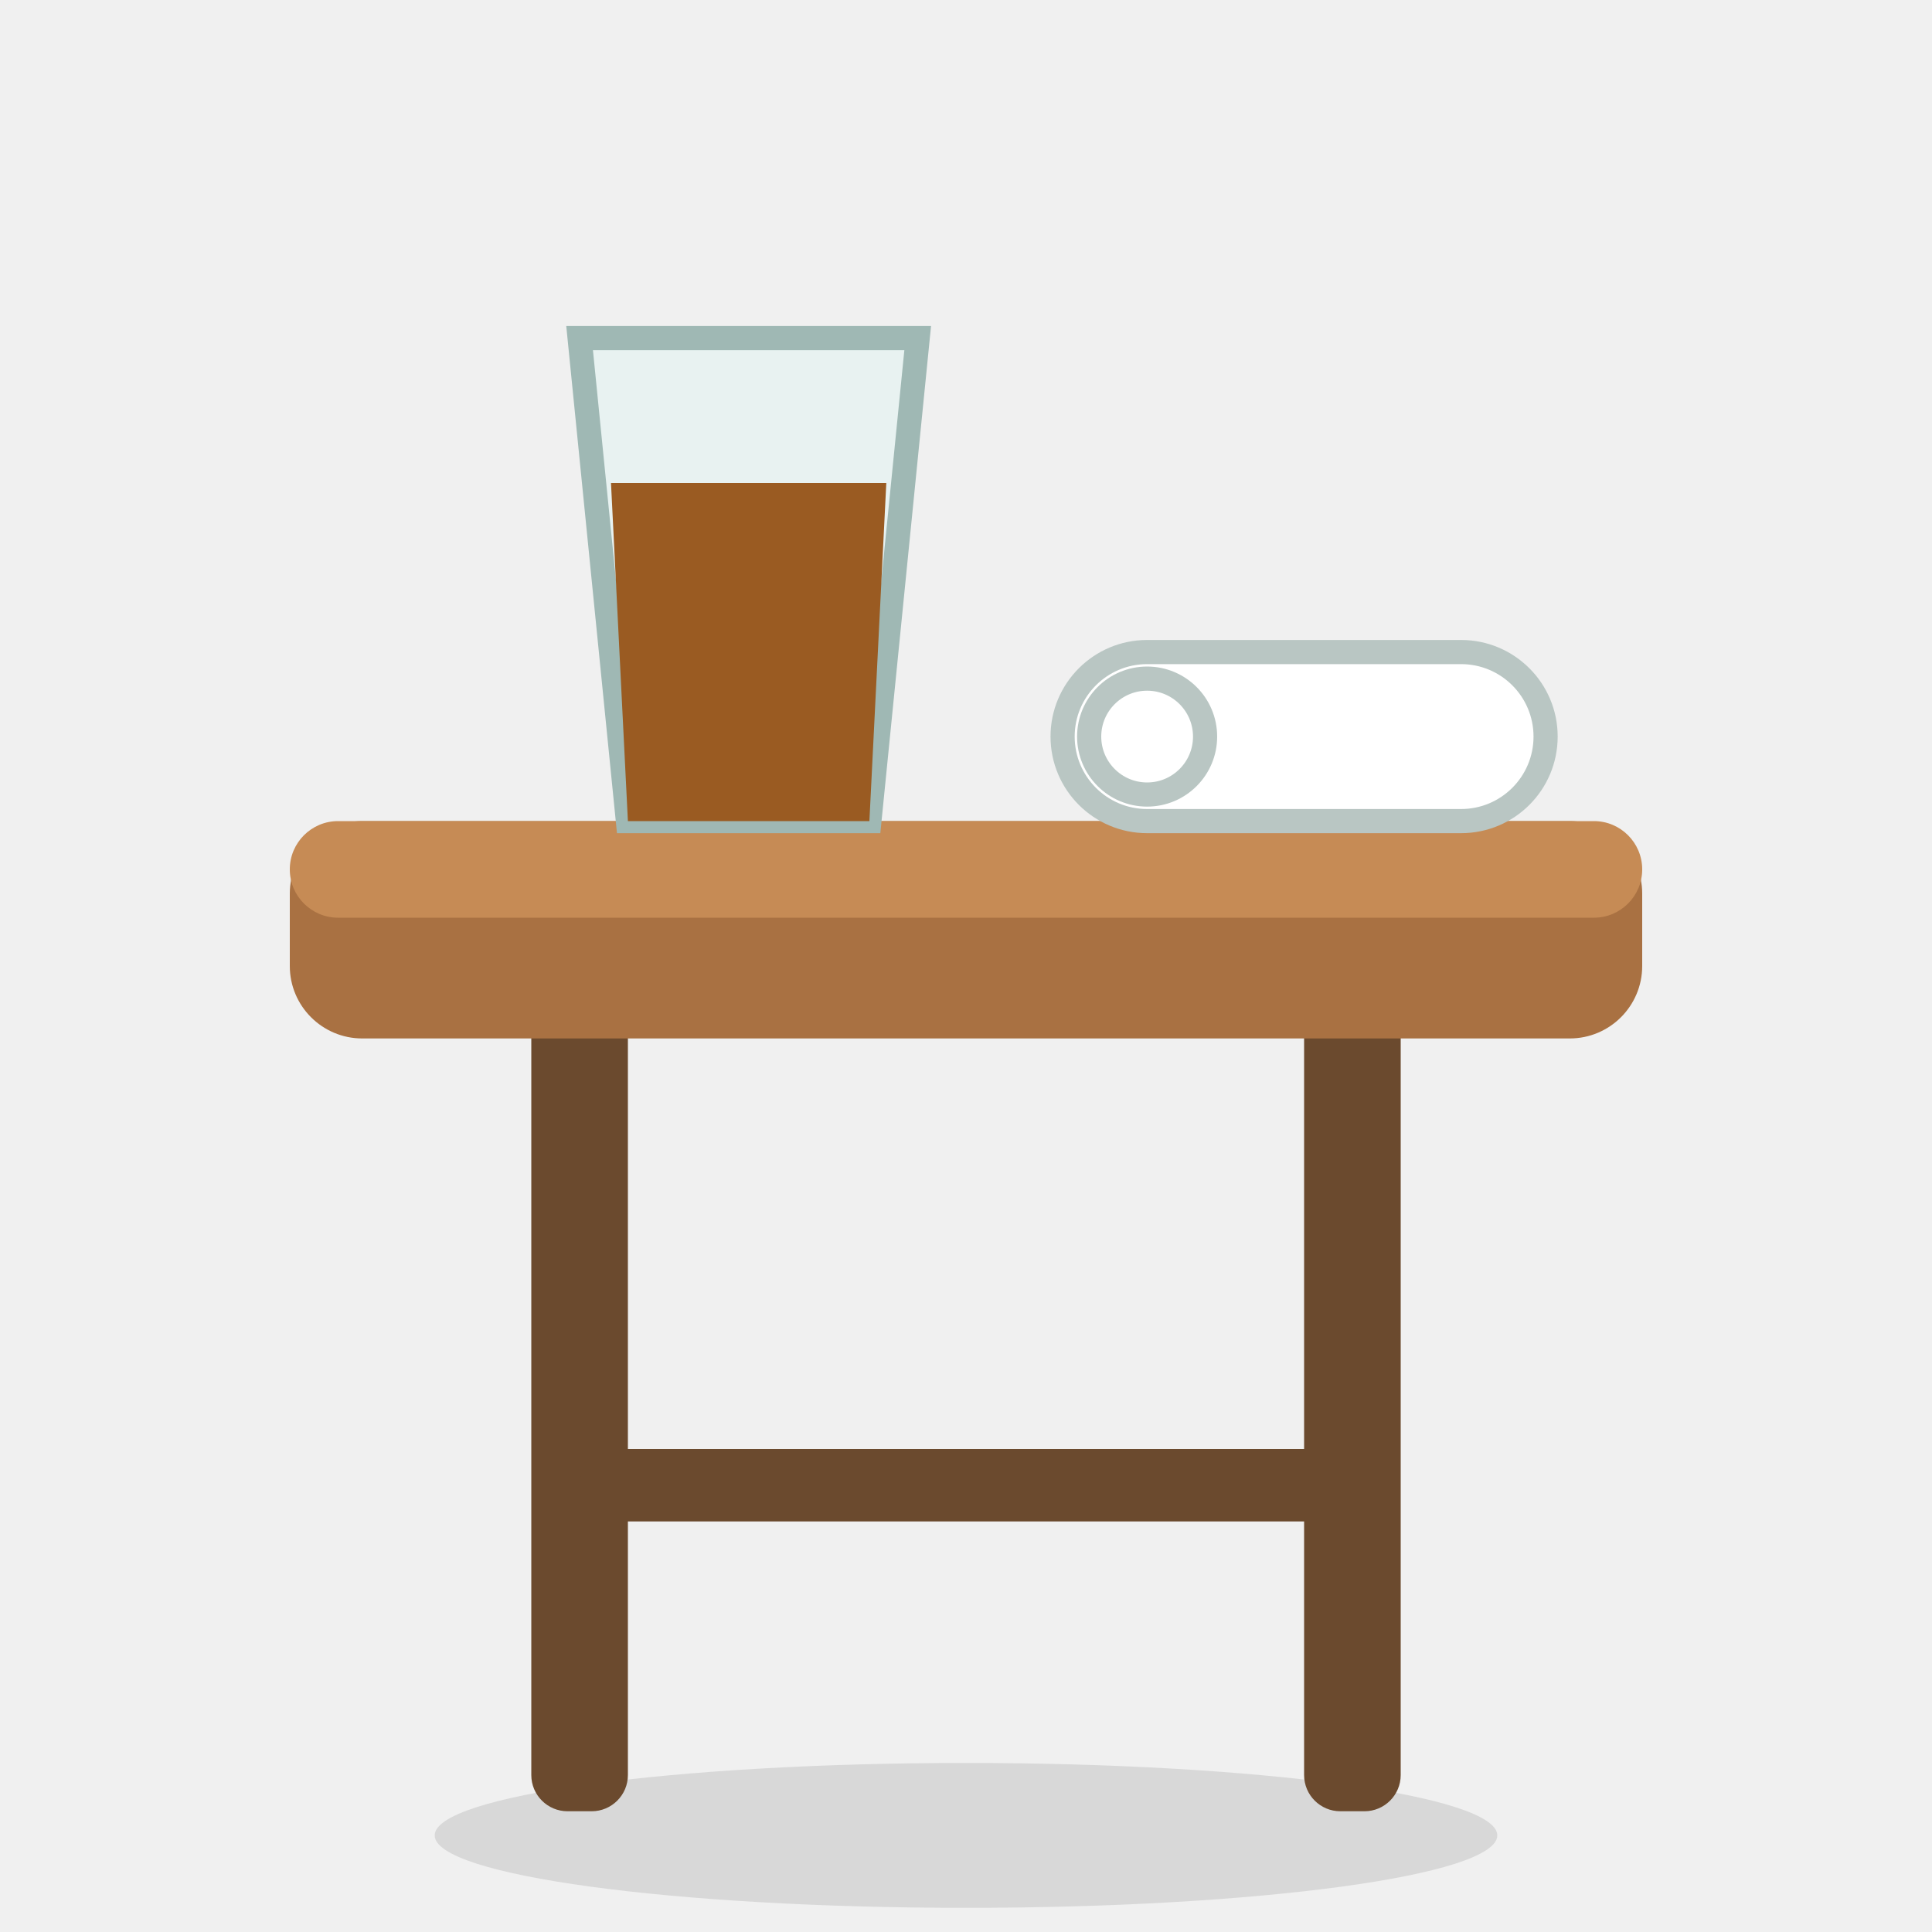
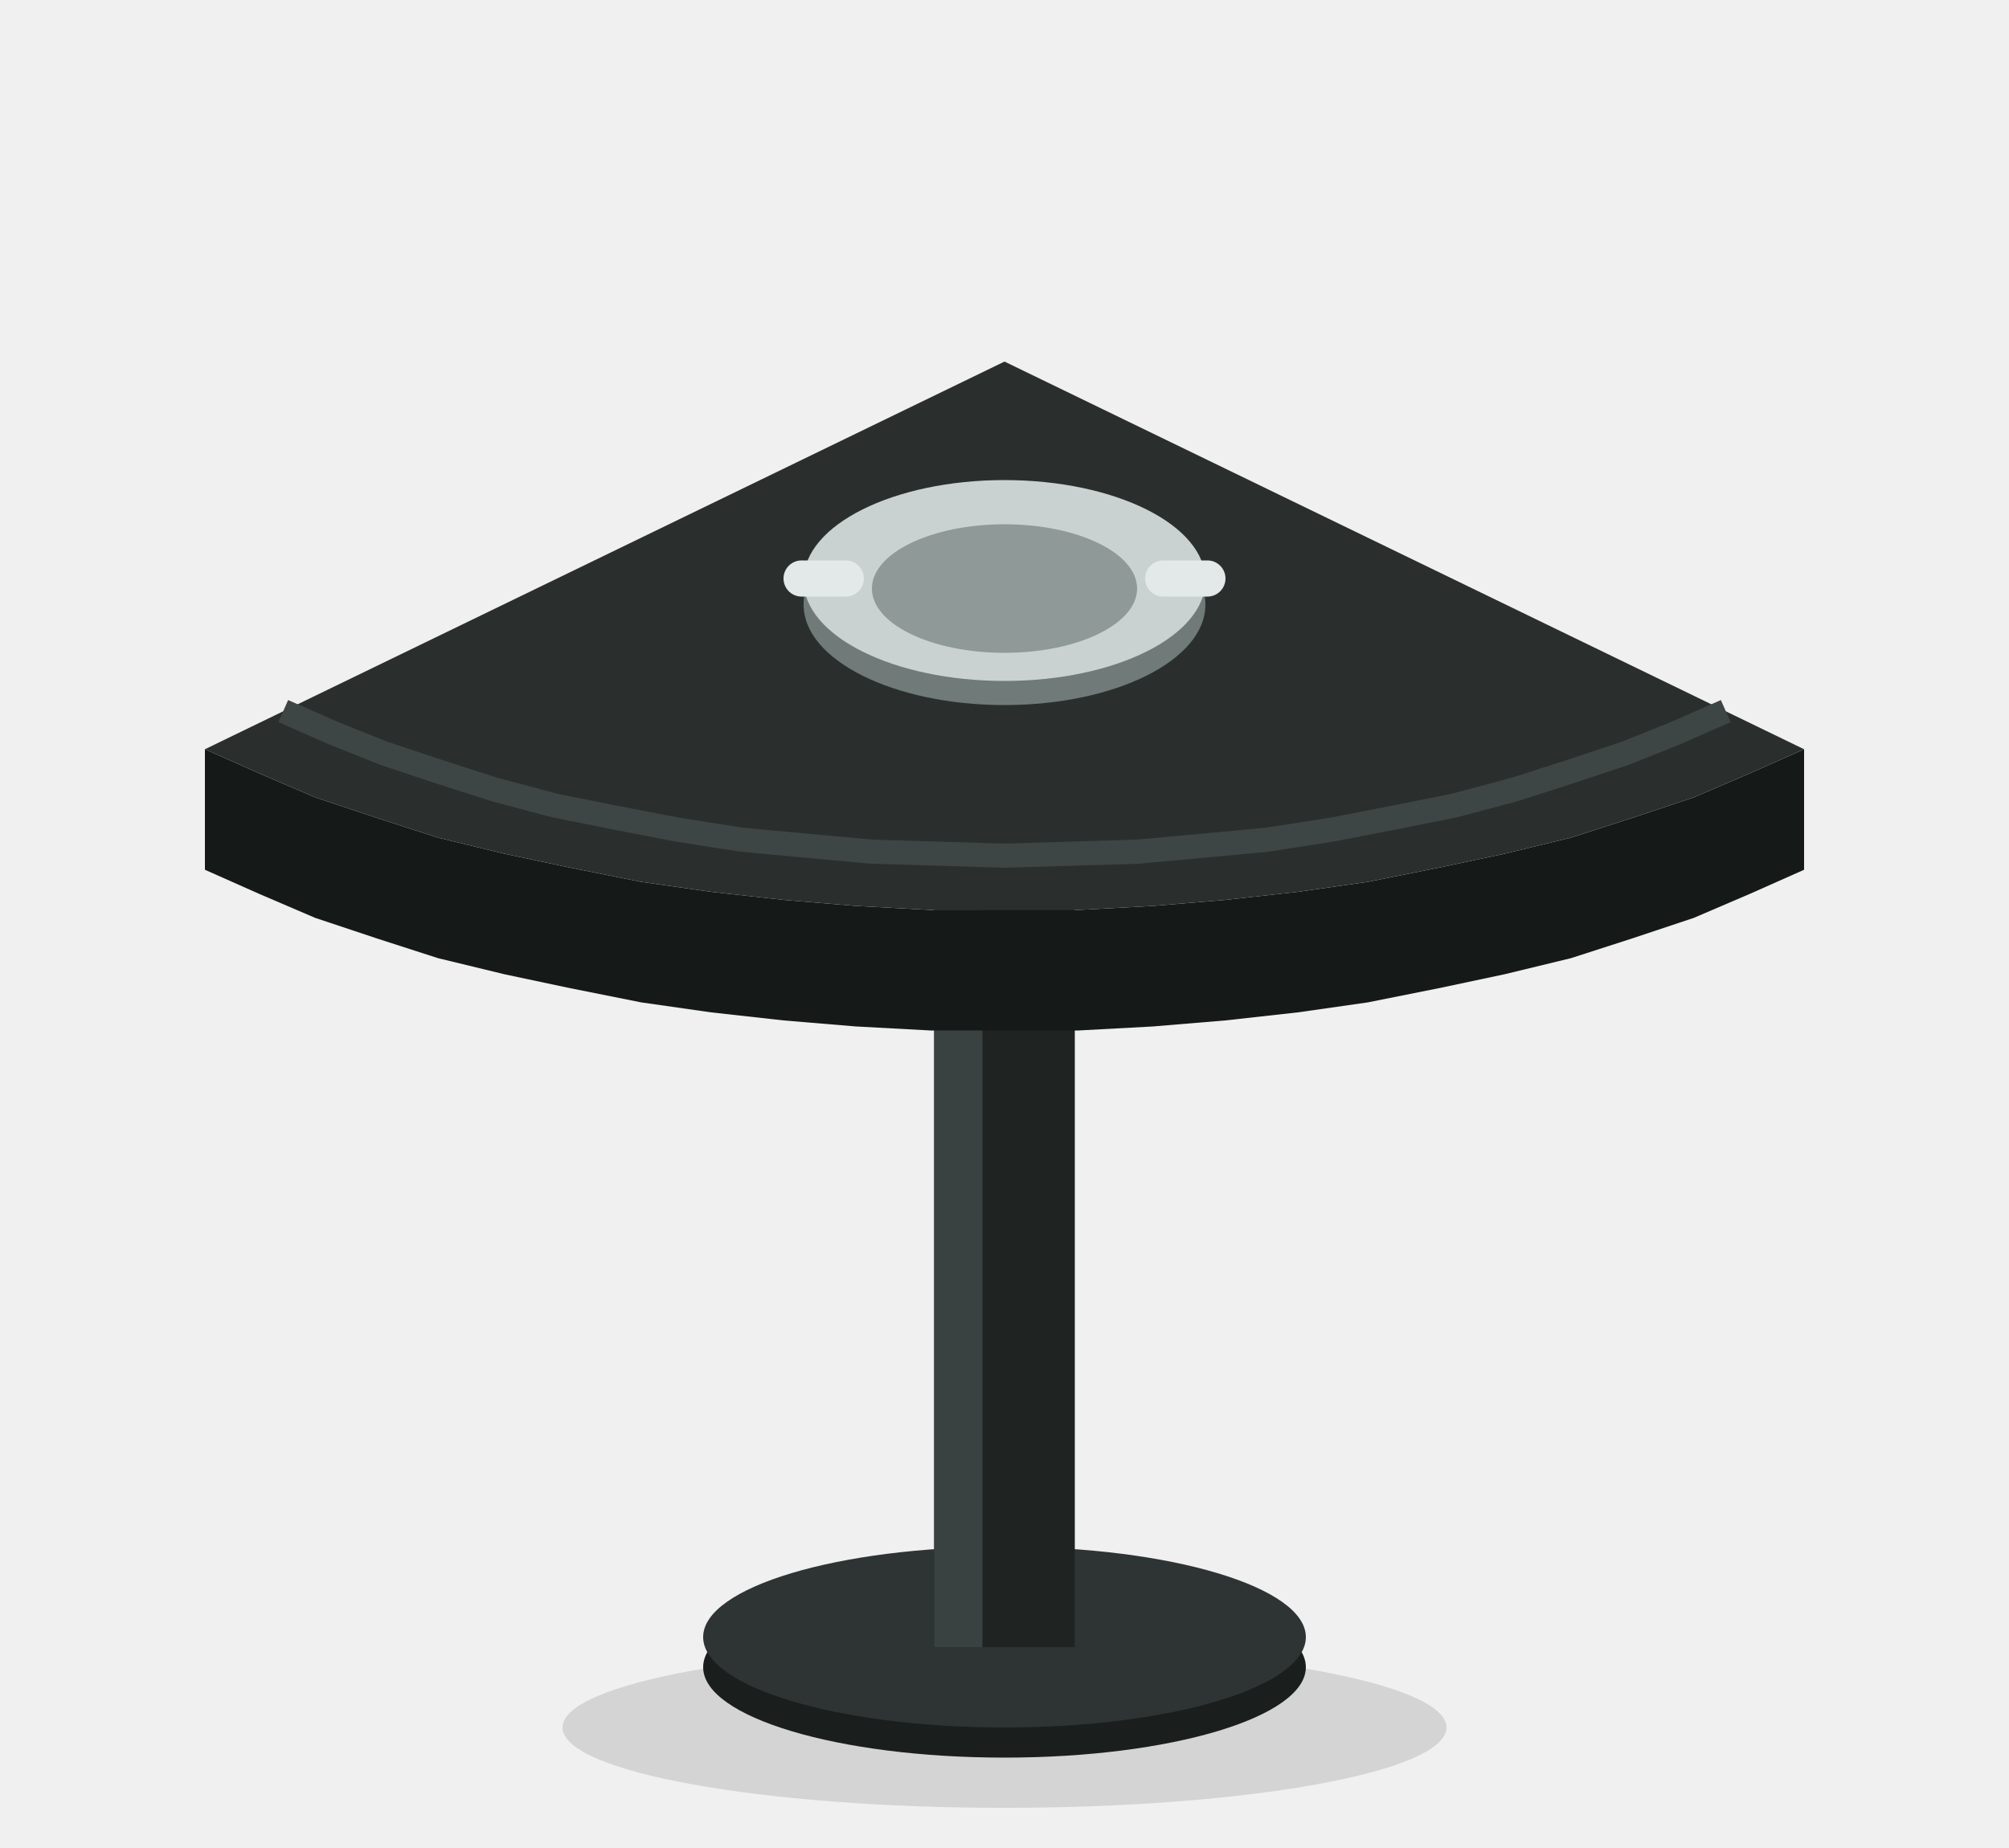
- <svg xmlns="http://www.w3.org/2000/svg" viewBox="0 0 80 80">
-   <ellipse cx="40" cy="76" rx="22" ry="3" fill="#000" opacity=".1" />
-   <rect x="22" y="40" width="4" height="35" rx="1.5" fill="#6B4A2E" />
-   <rect x="54" y="40" width="4" height="35" rx="1.5" fill="#6B4A2E" />
-   <rect x="24" y="60" width="32" height="3" rx="1.5" fill="#6B4A2E" />
-   <rect x="12" y="34" width="56" height="9" rx="3" fill="#A97142" />
-   <rect x="12" y="34" width="56" height="4" rx="2" fill="#C68B55" />
-   <path d="M24 14 H38 L36 34 H26 Z" fill="#E8F2F1" stroke="#9FB8B4" stroke-width="1" />
-   <path d="M25.3 20 H36.7 L36 34 H26 Z" fill="#9A5B22" />
-   <rect x="44" y="27" width="20" height="7" rx="3.5" fill="#fff" stroke="#B9C6C3" stroke-width="1" />
-   <circle cx="47.5" cy="30.5" r="2.4" fill="none" stroke="#B9C6C3" stroke-width="1" />
+ <svg xmlns="http://www.w3.org/2000/svg" viewBox="0 0 100 92">
+   <ellipse cx="50" cy="86" rx="22" ry="4" fill="#000" opacity=".12" />
+   <ellipse cx="50" cy="83" rx="15" ry="4.5" fill="#1A1E1D" />
+   <ellipse cx="50" cy="81.5" rx="15" ry="4.5" fill="#2E3433" />
+   <rect x="46.5" y="44" width="7" height="38" fill="#1F2423" />
+   <rect x="46.5" y="44" width="2.4" height="38" fill="#3A4241" />
+   <polygon points="89.8,37.3 87.1,38.5 84.3,39.7 81.3,40.7 78.2,41.7 74.9,42.5 71.6,43.2 68.1,43.9 64.6,44.4 61.0,44.8 57.4,45.1 53.7,45.3 50.0,45.3 46.3,45.3 42.6,45.1 39.0,44.8 35.4,44.4 31.9,43.9 28.4,43.2 25.1,42.5 21.8,41.7 18.7,40.7 15.7,39.7 12.9,38.5 10.2,37.3 10.2,43.3 12.9,44.5 15.7,45.7 18.7,46.7 21.8,47.7 25.1,48.5 28.4,49.2 31.9,49.9 35.4,50.4 39.0,50.8 42.6,51.1 46.3,51.3 50.0,51.3 53.7,51.3 57.4,51.1 61.0,50.8 64.6,50.4 68.1,49.9 71.6,49.2 74.9,48.5 78.2,47.7 81.3,46.7 84.3,45.7 87.1,44.5 89.8,43.3" fill="#151918" />
+   <polygon points="50.0,18.0 89.8,37.3 87.1,38.5 84.3,39.7 81.3,40.7 78.2,41.7 74.9,42.5 71.6,43.2 68.1,43.9 64.6,44.4 61.0,44.8 57.4,45.1 53.7,45.3 50.0,45.3 46.3,45.3 42.6,45.1 39.0,44.8 35.4,44.4 31.9,43.9 28.4,43.2 25.1,42.5 21.8,41.7 18.7,40.7 15.7,39.7 12.9,38.5 10.2,37.3" fill="#2A2F2E" />
+   <polyline points="85.9,35.4 83.4,36.5 80.9,37.5 78.2,38.4 75.4,39.3 72.4,40.1 69.4,40.7 66.3,41.3 63.1,41.8 59.9,42.1 56.6,42.4 53.3,42.5 50.0,42.6 46.7,42.5 43.4,42.4 40.1,42.1 36.9,41.8 33.7,41.3 30.6,40.7 27.6,40.1 24.6,39.3 21.8,38.4 19.1,37.5 16.6,36.5 14.1,35.4" fill="none" stroke="#3E4645" stroke-width="1.2" />
+   <ellipse cx="50.0" cy="30.1" rx="10" ry="5" fill="#6F7A79" />
+   <ellipse cx="50.0" cy="28.9" rx="10" ry="5" fill="#C9D2D1" />
+   <ellipse cx="50.0" cy="29.3" rx="6.6" ry="3.2" fill="#8E9998" />
+   <rect x="39.0" y="27.9" width="4" height="1.8" rx=".9" fill="#E3E9E8" />
+   <rect x="57.0" y="27.9" width="4" height="1.8" rx=".9" fill="#E3E9E8" />
</svg>
